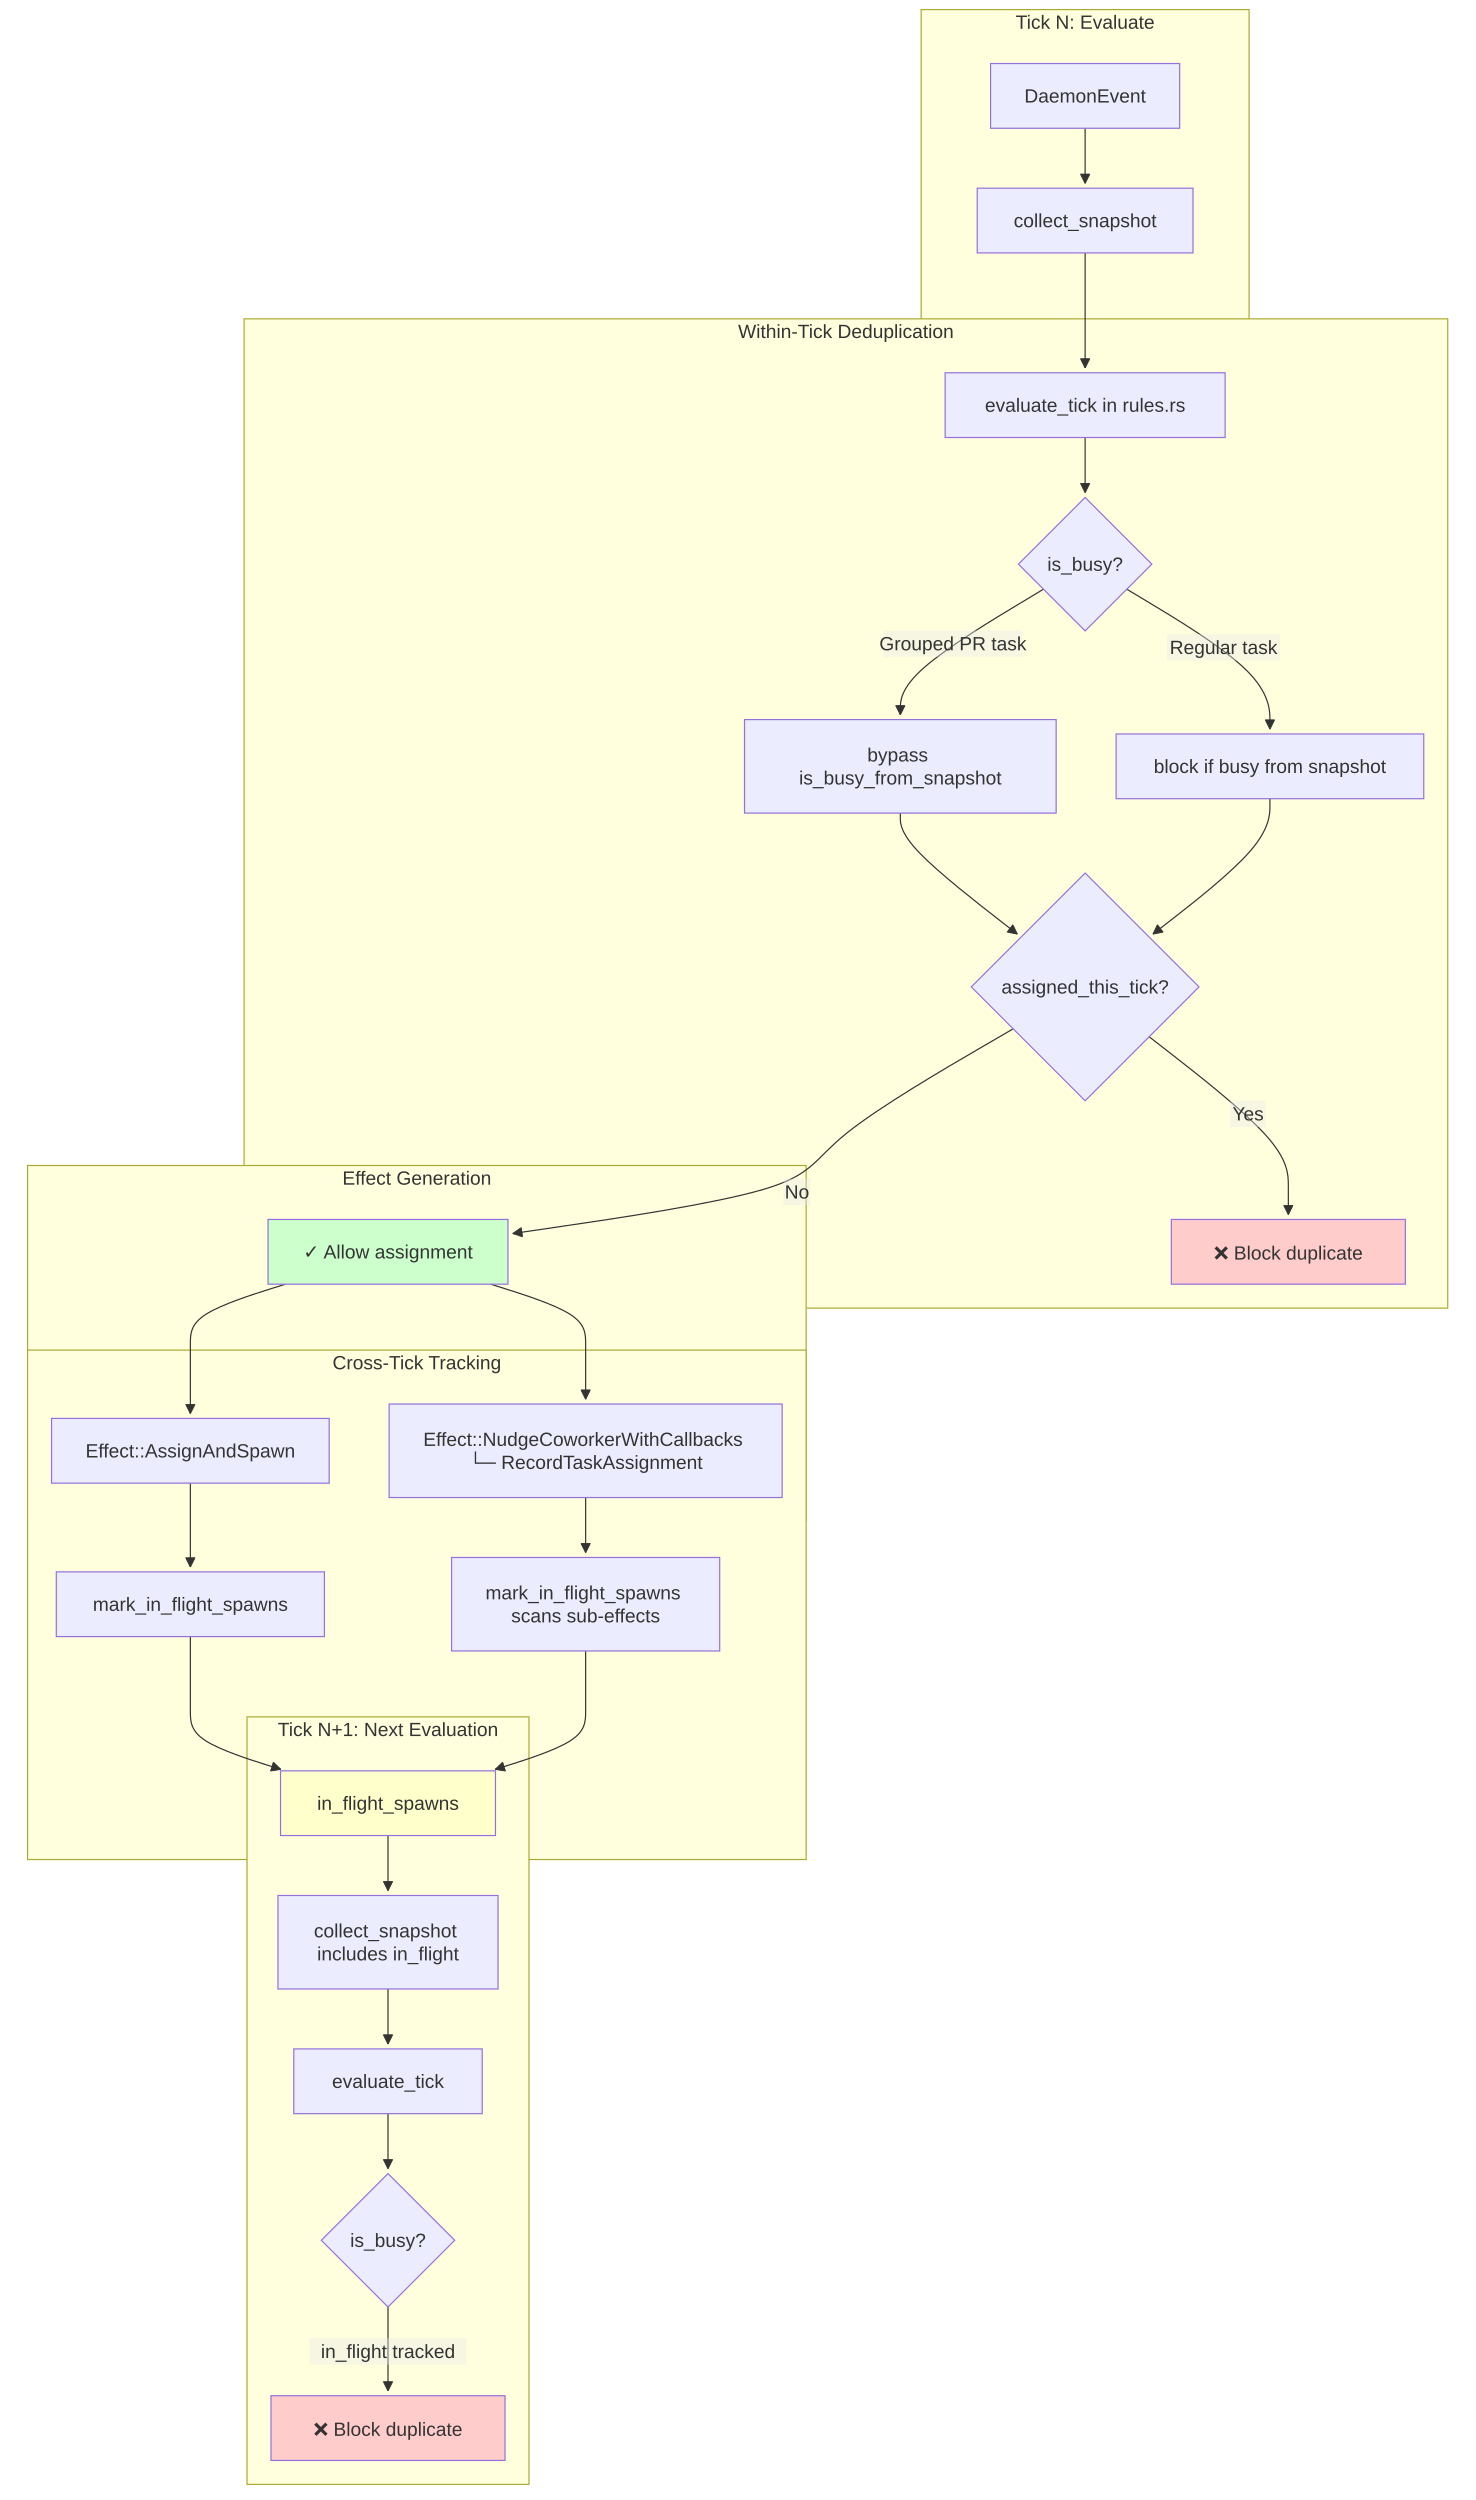
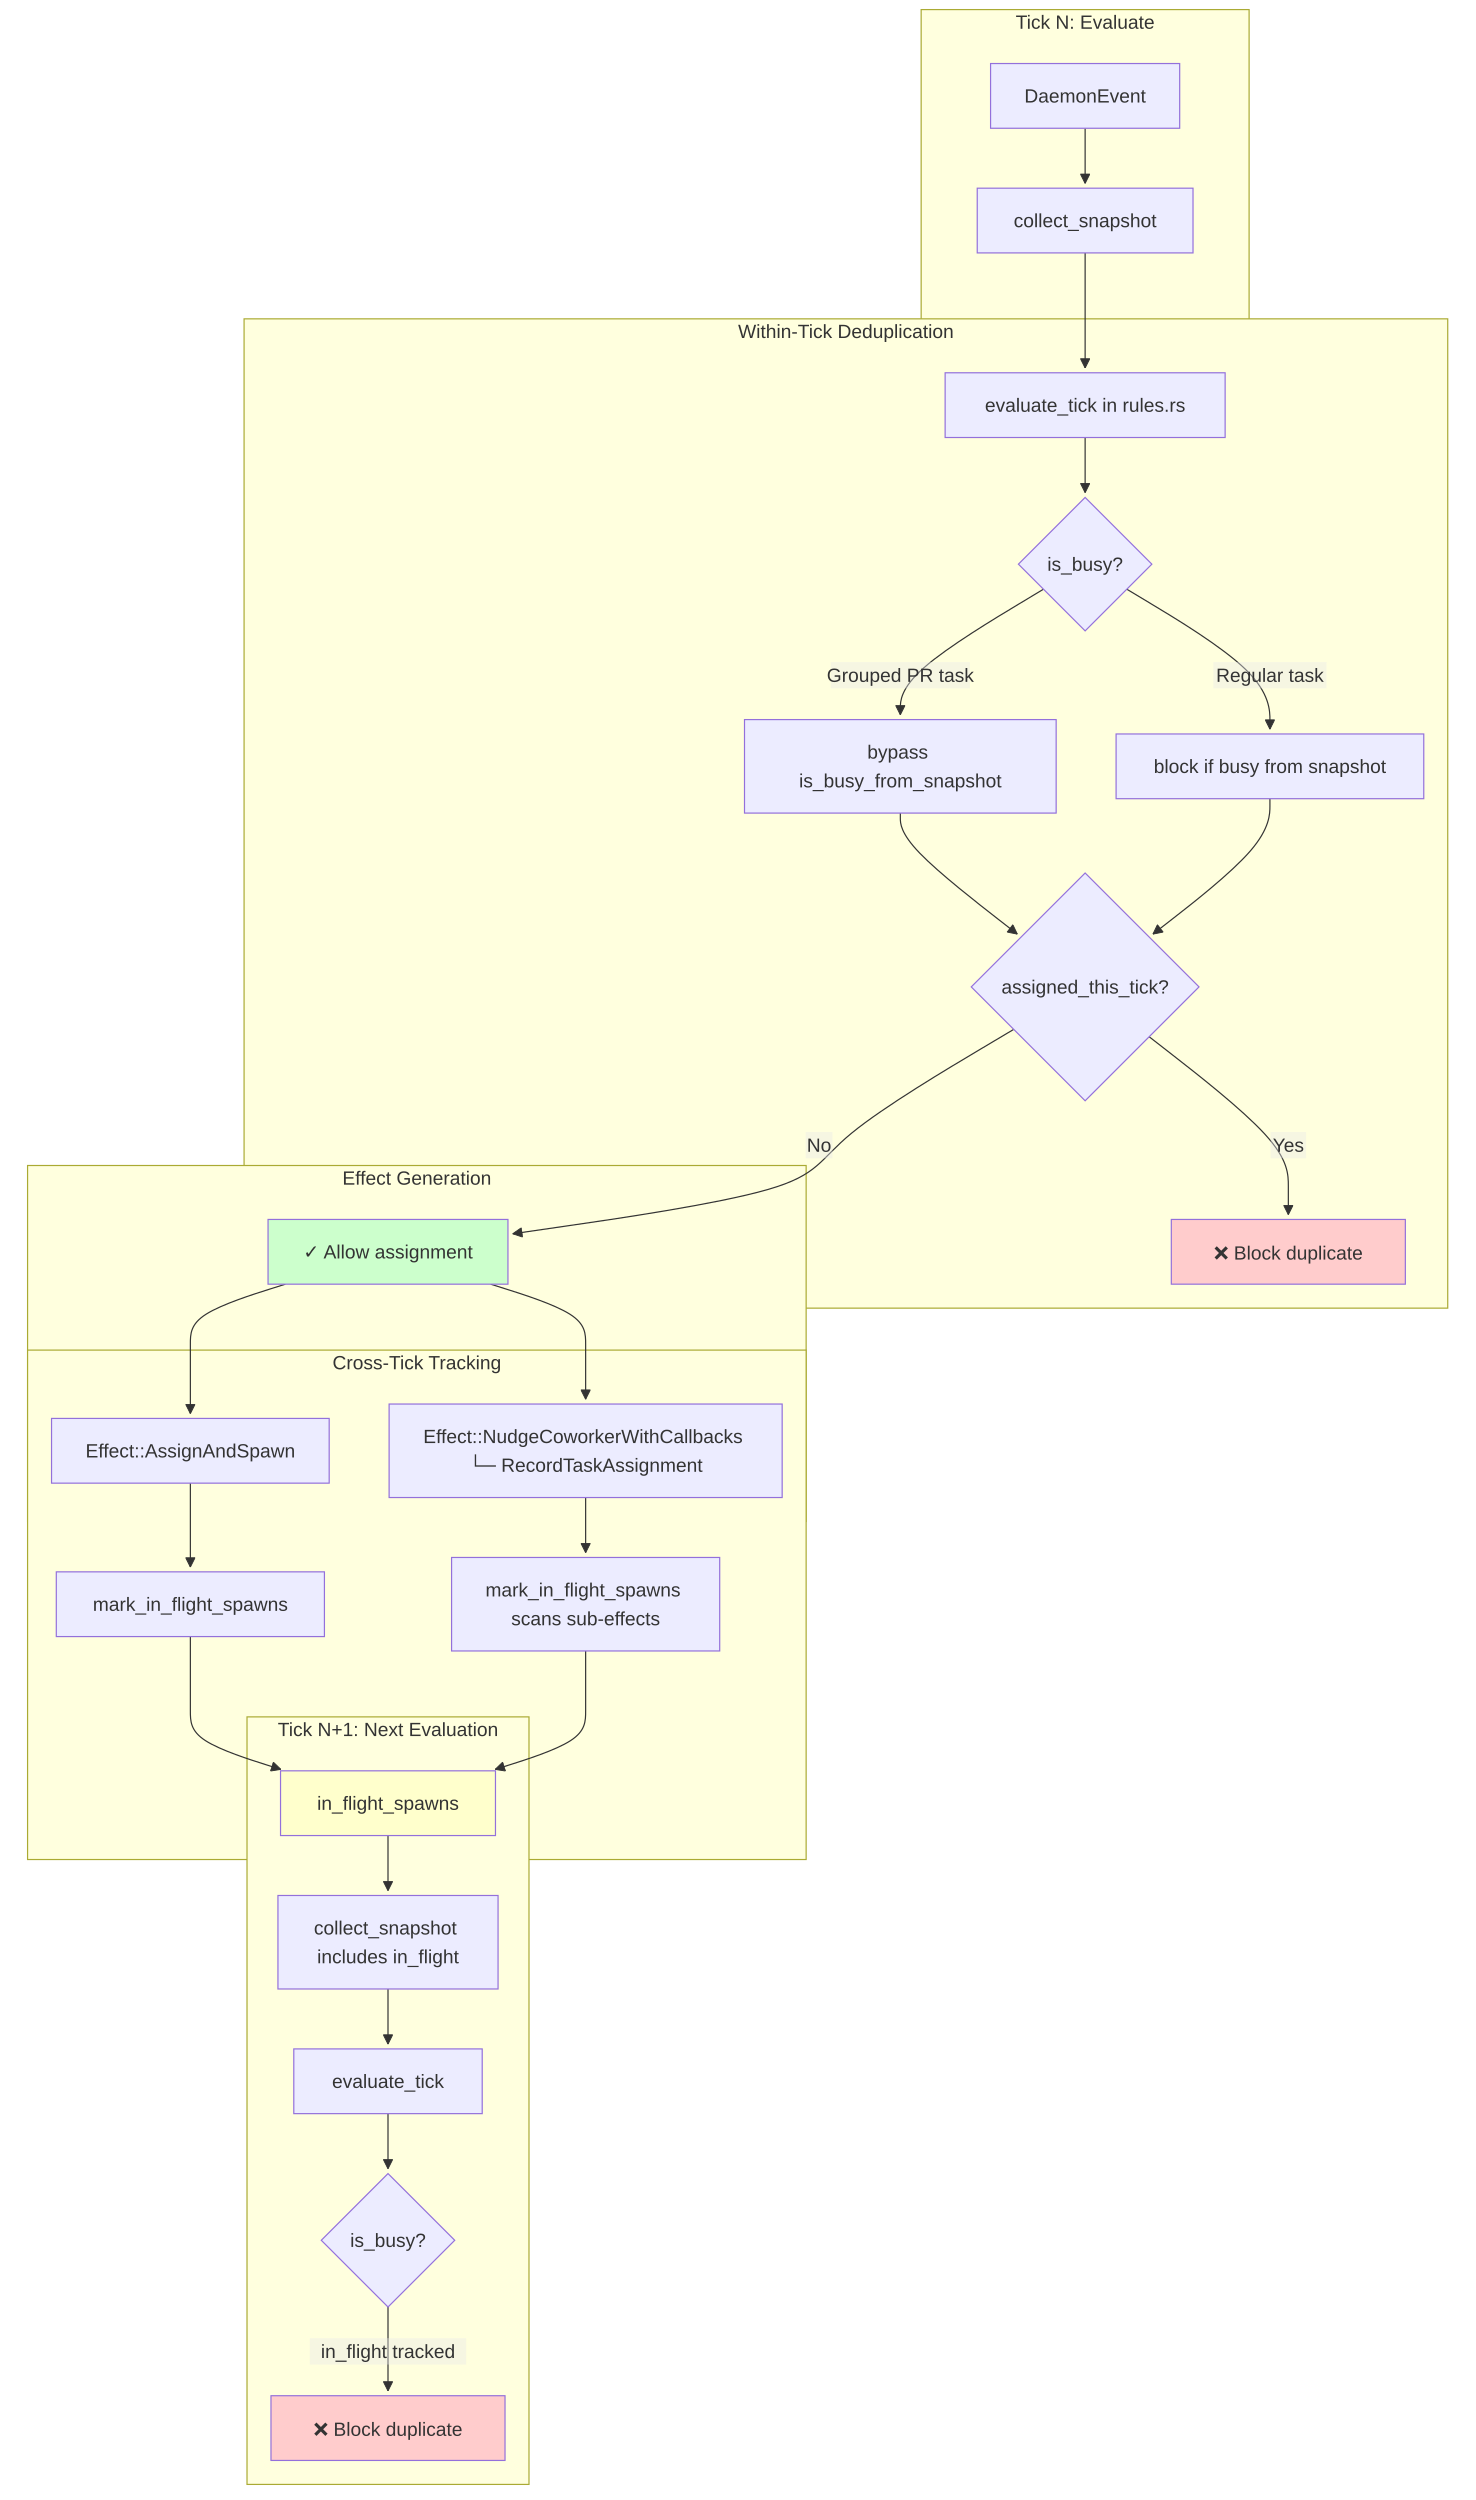
<svg xmlns="http://www.w3.org/2000/svg" width="1230.799" height="2085.672" viewBox="-8 -28 1230.799 2085.672" class="mermaid">
  <style>
.mermaid{font-family:trebuchet ms, verdana, arial, sans-serif;font-size:16px;fill:#333333;}
.error-icon{fill:#552222;}
.error-text{fill:#552222;stroke:#552222;}
.edge-thickness-normal{stroke-width:1px;}
.edge-thickness-thick{stroke-width:3.5px;}
.edge-pattern-solid{stroke-dasharray:0;}
.edge-thickness-invisible{stroke-width:0;fill:none;}
.edge-pattern-dashed{stroke-dasharray:3;}
.edge-pattern-dotted{stroke-dasharray:2;}
.marker{fill:#333333;stroke:#333333;}
.marker.cross{stroke:#333333;}
svg{font-family:trebuchet ms, verdana, arial, sans-serif;font-size:16px;}
p{margin:0;}
.label{font-family:trebuchet ms, verdana, arial, sans-serif;color:#333333;}
.cluster-label text{fill:#333333;}
.cluster-label span{color:#333333;}
.cluster-label span p{background-color:transparent;}
.label text,span{fill:#333333;color:#333333;}
.node rect,.node circle,.node ellipse,.node polygon,.node path{fill:#ECECFF;stroke:#9370DB;stroke-width:1px;}
.rough-node .label text,.node .label text,.image-shape .label,.icon-shape .label{text-anchor:middle;}
.node .katex path{fill:#000;stroke:#000;stroke-width:1px;}
.rough-node .label,.node .label,.image-shape .label,.icon-shape .label{text-align:center;}
.node.clickable{cursor:pointer;}
.root .anchor path{fill:#333333!important;stroke-width:0;stroke:#333333;}
.arrowheadPath{fill:#333333;}
.edgePath .path{stroke:#333333;stroke-width:2.0px;}
.flowchart-link{stroke:#333333;fill:none;}
.edgeLabel{background-color:rgba(232, 232, 232, 0.8);text-align:center;}
.edgeLabel p{background-color:rgba(232, 232, 232, 0.8);}
.edgeLabel rect{opacity:0.5;background-color:rgba(232, 232, 232, 0.8);fill:rgba(232, 232, 232, 0.8);}
.labelBkg{background-color:rgba(232, 232, 232, 0.5);}
.cluster rect{fill:#ffffde;stroke:#aaaa33;stroke-width:1px;}
.cluster text{fill:#333333;}
.cluster span{color:#333333;}
.flowchartTitleText{text-anchor:middle;font-size:18px;fill:#333333;}
rect.text{fill:none;stroke-width:0;}

  </style>
  <defs>
    <marker id="arrow_point" viewBox="0 0 10 10" refX="10" refY="5" markerWidth="8" markerHeight="8" orient="auto" markerUnits="userSpaceOnUse">
      <path d="M 0 0 L 10 5 L 0 10 z" class="marker" />
    </marker>
    <marker id="arrow_point_start" viewBox="0 0 10 10" refX="4.5" refY="5" markerWidth="8" markerHeight="8" orient="auto" markerUnits="userSpaceOnUse">
      <path d="M 0 5 L 10 10 L 10 0 z" class="marker" />
    </marker>
    <marker id="arrow_cross" viewBox="0 0 11 11" refX="12" refY="5.2" markerWidth="11" markerHeight="11" orient="auto" markerUnits="userSpaceOnUse">
      <path d="M 1 1 L 10 10 M 10 1 L 1 10" class="marker cross" fill="none" stroke-width="2" />
    </marker>
    <marker id="arrow_cross_start" viewBox="0 0 11 11" refX="-1" refY="5.2" markerWidth="11" markerHeight="11" orient="auto" markerUnits="userSpaceOnUse">
      <path d="M 1 1 L 10 10 M 10 1 L 1 10" class="marker cross" fill="none" stroke-width="2" />
    </marker>
    <marker id="arrow_circle" viewBox="0 0 10 10" refX="11" refY="5" markerWidth="11" markerHeight="11" orient="auto" markerUnits="userSpaceOnUse">
      <circle cx="5" cy="5" r="5" class="marker" />
    </marker>
    <marker id="arrow_circle_start" viewBox="0 0 10 10" refX="-1" refY="5" markerWidth="11" markerHeight="11" orient="auto" markerUnits="userSpaceOnUse">
      <circle cx="5" cy="5" r="5" class="marker" />
    </marker>
  </defs>
  <g class="root">
    <g class="clusters">
      <g class="cluster" id="subgraph-subGraph0">
        <rect x="760.492" y="-20" width="273.594" height="377" class="cluster" />
        <text x="897.289" y="-4" class="cluster-label" text-anchor="middle">Tick N: Evaluate</text>
      </g>
      <g class="cluster" id="subgraph-subGraph1">
        <rect x="195.623" y="238" width="1004.176" height="825.344" class="cluster" />
        <text x="697.711" y="254" class="cluster-label" text-anchor="middle">Within-Tick Deduplication</text>
      </g>
      <g class="cluster" id="subgraph-subGraph2">
        <rect x="15" y="944.344" width="649.539" height="297" class="cluster" />
        <text x="339.77" y="960.344" class="cluster-label" text-anchor="middle">Effect Generation</text>
      </g>
      <g class="cluster" id="subgraph-subGraph3">
        <rect x="15" y="1098.344" width="649.539" height="425" class="cluster" />
        <text x="339.77" y="1114.344" class="cluster-label" text-anchor="middle">Cross-Tick Tracking</text>
      </g>
      <g class="cluster" id="subgraph-subGraph4">
        <rect x="198.072" y="1404.344" width="235.25" height="640.328" class="cluster" />
        <text x="315.697" y="1420.344" class="cluster-label" text-anchor="middle">Tick N+1: Next Evaluation</text>
      </g>
    </g>
    <g class="edgePaths">
      <g class="edge" id="edge-L-Event-Snapshot-0">
        <path d="M897.289,79L897.289,83.167C897.289,87.333,897.289,95.667,897.289,103.333C897.289,111,897.289,118,897.289,121.5L897.289,125" class="edge-thickness-normal edge-pattern-solid edge-thickness-normal edge-pattern-solid flowchart-link" marker-end="url(#arrow_point)" />
      </g>
      <g class="edge" id="edge-L-Snapshot-Rules-0">
        <path d="M897.289,183L897.289,187.167C897.289,191.333,897.289,199.667,897.289,208C897.289,216.333,897.289,224.667,897.289,233C897.289,241.333,897.289,249.667,897.289,257.333C897.289,265,897.289,272,897.289,275.5L897.289,279" class="edge-thickness-normal edge-pattern-solid edge-thickness-normal edge-pattern-solid flowchart-link" marker-end="url(#arrow_point)" />
      </g>
      <g class="edge" id="edge-L-Rules-Check-0">
        <path d="M897.289,337L897.289,341.167C897.289,345.333,897.289,353.667,897.289,361.333C897.289,369,897.289,376,897.289,379.5L897.289,383" class="edge-thickness-normal edge-pattern-solid edge-thickness-normal edge-pattern-solid flowchart-link" marker-end="url(#arrow_point)" />
      </g>
      <g class="edge" id="edge-L-Check-Bypass-0">
        <path d="M862.522,463.561L842.621,475.522C822.721,487.483,782.92,511.406,763.02,528.867C743.119,546.328,743.119,557.328,743.119,562.828L743.119,568.328" class="edge-thickness-normal edge-pattern-solid edge-thickness-normal edge-pattern-solid flowchart-link" marker-end="url(#arrow_point)" />
      </g>
      <g class="edge" id="edge-L-Check-BlockSnap-0">
        <path d="M932.056,463.561L951.957,475.522C971.857,487.483,1011.658,511.406,1031.559,530.867C1051.459,550.328,1051.459,565.328,1051.459,572.828L1051.459,580.328" class="edge-thickness-normal edge-pattern-solid edge-thickness-normal edge-pattern-solid flowchart-link" marker-end="url(#arrow_point)" />
      </g>
      <g class="edge" id="edge-L-Bypass-AssignCheck-0">
        <path d="M743.119,650.328L743.119,654.495C743.119,658.661,743.119,666.995,759.384,683.822C775.649,700.65,808.18,725.972,824.445,738.633L840.71,751.294" class="edge-thickness-normal edge-pattern-solid edge-thickness-normal edge-pattern-solid flowchart-link" marker-end="url(#arrow_point)" />
      </g>
      <g class="edge" id="edge-L-BlockSnap-AssignCheck-0">
        <path d="M1051.459,638.328L1051.459,644.495C1051.459,650.661,1051.459,662.995,1035.194,681.822C1018.929,700.65,986.399,725.972,970.134,738.633L953.868,751.294" class="edge-thickness-normal edge-pattern-solid edge-thickness-normal edge-pattern-solid flowchart-link" marker-end="url(#arrow_point)" />
      </g>
      <g class="edge" id="edge-L-AssignCheck-Block1-0">
        <path d="M950.704,836.929L970.056,851.998C989.408,867.067,1028.112,897.205,1047.464,918.441C1066.817,939.677,1066.817,952.01,1066.817,961.677C1066.817,971.344,1066.817,978.344,1066.817,981.844L1066.817,985.344" class="edge-thickness-normal edge-pattern-solid edge-thickness-normal edge-pattern-solid flowchart-link" marker-end="url(#arrow_point)" />
      </g>
      <g class="edge" id="edge-L-AssignCheck-Allow1-0">
-         <path d="M837.248,830.303L809.477,846.476C781.705,862.65,726.162,894.997,698.391,917.337C670.619,939.677,670.619,952.01,628.804,964.303C586.989,976.596,503.359,988.849,461.544,994.976L419.729,1001.102" class="edge-thickness-normal edge-pattern-solid edge-thickness-normal edge-pattern-solid flowchart-link" marker-end="url(#arrow_point)" />
+         <path d="M837.712,830.767L810.647,846.863C783.581,862.959,729.45,895.151,702.384,917.414C675.318,939.677,675.318,952.01,632.72,964.337C590.122,976.663,504.926,988.982,462.328,995.141L419.73,1001.301" class="edge-thickness-normal edge-pattern-solid edge-thickness-normal edge-pattern-solid flowchart-link" marker-end="url(#arrow_point)" />
      </g>
      <g class="edge" id="edge-L-Allow1-Effect1-0">
        <path d="M230.084,1043.344L216.872,1047.51C203.66,1051.677,177.236,1060.01,164.024,1068.344C150.813,1076.677,150.813,1085.01,150.813,1093.344C150.813,1101.677,150.813,1110.01,150.813,1119.677C150.813,1129.344,150.813,1140.344,150.813,1145.844L150.813,1151.344" class="edge-thickness-normal edge-pattern-solid edge-thickness-normal edge-pattern-solid flowchart-link" marker-end="url(#arrow_point)" />
      </g>
      <g class="edge" id="edge-L-Allow1-Effect2-0">
        <path d="M401.311,1043.344L414.522,1047.51C427.734,1051.677,454.158,1060.01,467.37,1068.344C480.582,1076.677,480.582,1085.01,480.582,1093.344C480.582,1101.677,480.582,1110.01,480.582,1117.677C480.582,1125.344,480.582,1132.344,480.582,1135.844L480.582,1139.344" class="edge-thickness-normal edge-pattern-solid edge-thickness-normal edge-pattern-solid flowchart-link" marker-end="url(#arrow_point)" />
      </g>
      <g class="edge" id="edge-L-Effect1-Track1-0">
        <path d="M150.813,1209.344L150.813,1215.51C150.813,1221.677,150.813,1234.01,150.813,1245.677C150.813,1257.344,150.813,1268.344,150.813,1273.844L150.813,1279.344" class="edge-thickness-normal edge-pattern-solid edge-thickness-normal edge-pattern-solid flowchart-link" marker-end="url(#arrow_point)" />
      </g>
      <g class="edge" id="edge-L-Effect2-Track2-0">
        <path d="M480.582,1221.344L480.582,1225.51C480.582,1229.677,480.582,1238.01,480.582,1245.677C480.582,1253.344,480.582,1260.344,480.582,1263.844L480.582,1267.344" class="edge-thickness-normal edge-pattern-solid edge-thickness-normal edge-pattern-solid flowchart-link" marker-end="url(#arrow_point)" />
      </g>
      <g class="edge" id="edge-L-Track1-InFlight-0">
        <path d="M150.813,1337.344L150.813,1343.51C150.813,1349.677,150.813,1362.01,150.813,1372.344C150.813,1382.677,150.813,1391.01,150.813,1399.344C150.813,1407.677,150.813,1416.01,163.389,1424.143C175.965,1432.276,201.117,1440.208,213.693,1444.175L226.269,1448.141" class="edge-thickness-normal edge-pattern-solid edge-thickness-normal edge-pattern-solid flowchart-link" marker-end="url(#arrow_point)" />
      </g>
      <g class="edge" id="edge-L-Track2-InFlight-0">
        <path d="M480.582,1349.344L480.582,1353.51C480.582,1357.677,480.582,1366.01,480.582,1374.344C480.582,1382.677,480.582,1391.01,480.582,1399.344C480.582,1407.677,480.582,1416.01,468.006,1424.143C455.43,1432.276,430.278,1440.208,417.701,1444.175L405.125,1448.141" class="edge-thickness-normal edge-pattern-solid edge-thickness-normal edge-pattern-solid flowchart-link" marker-end="url(#arrow_point)" />
      </g>
      <g class="edge" id="edge-L-InFlight-NextSnapshot-0">
        <path d="M315.697,1503.344L315.697,1507.51C315.697,1511.677,315.697,1520.01,315.697,1527.677C315.697,1535.344,315.697,1542.344,315.697,1545.844L315.697,1549.344" class="edge-thickness-normal edge-pattern-solid edge-thickness-normal edge-pattern-solid flowchart-link" marker-end="url(#arrow_point)" />
      </g>
      <g class="edge" id="edge-L-NextSnapshot-NextRules-0">
        <path d="M315.697,1631.344L315.697,1635.51C315.697,1639.677,315.697,1648.01,315.697,1655.677C315.697,1663.344,315.697,1670.344,315.697,1673.844L315.697,1677.344" class="edge-thickness-normal edge-pattern-solid edge-thickness-normal edge-pattern-solid flowchart-link" marker-end="url(#arrow_point)" />
      </g>
      <g class="edge" id="edge-L-NextRules-Check2-0">
        <path d="M315.697,1735.344L315.697,1739.51C315.697,1743.677,315.697,1752.01,315.697,1759.677C315.697,1767.344,315.697,1774.344,315.697,1777.844L315.697,1781.344" class="edge-thickness-normal edge-pattern-solid edge-thickness-normal edge-pattern-solid flowchart-link" marker-end="url(#arrow_point)" />
      </g>
      <g class="edge" id="edge-L-Check2-Block2-0">
        <path d="M315.697,1896.672L315.697,1902.839C315.697,1909.005,315.697,1921.339,315.697,1933.005C315.697,1944.672,315.697,1955.672,315.697,1961.172L315.697,1966.672" class="edge-thickness-normal edge-pattern-solid edge-thickness-normal edge-pattern-solid flowchart-link" marker-end="url(#arrow_point)" />
      </g>
    </g>
    <g class="edgeLabels">
      <g class="edgeLabel" id="edge-label-L-Check-Bypass-0">
-         <rect x="728.964" y="497.975" width="116" height="22" class="edge-label-bg" />
-         <text x="786.964" y="508.975" class="edge-label" text-anchor="middle" dominant-baseline="central">Grouped PR task</text>
+         <rect x="685.119" y="524.328" width="116" height="22" class="edge-label-bg" />
+         <text x="743.119" y="535.328" class="edge-label" text-anchor="middle" dominant-baseline="central">Grouped PR task</text>
      </g>
      <g class="edgeLabel" id="edge-label-L-Check-BlockSnap-0">
-         <rect x="965.557" y="501.066" width="94.4" height="22" class="edge-label-bg" />
-         <text x="1012.757" y="512.066" class="edge-label" text-anchor="middle" dominant-baseline="central">Regular task</text>
+         <rect x="1004.259" y="524.328" width="94.4" height="22" class="edge-label-bg" />
+         <text x="1051.459" y="535.328" class="edge-label" text-anchor="middle" dominant-baseline="central">Regular task</text>
      </g>
      <g class="edgeLabel" id="edge-label-L-AssignCheck-Block1-0">
-         <rect x="1018.419" y="890.182" width="29.6" height="22" class="edge-label-bg" />
-         <text x="1033.219" y="901.182" class="edge-label" text-anchor="middle" dominant-baseline="central">Yes</text>
+         <rect x="1052.017" y="916.344" width="29.6" height="22" class="edge-label-bg" />
+         <text x="1066.817" y="927.344" class="edge-label" text-anchor="middle" dominant-baseline="central">Yes</text>
      </g>
      <g class="edgeLabel" id="edge-label-L-AssignCheck-Allow1-0">
-         <rect x="645.695" y="955.355" width="22.4" height="22" class="edge-label-bg" />
-         <text x="656.895" y="966.355" class="edge-label" text-anchor="middle" dominant-baseline="central">No</text>
+         <rect x="664.118" y="916.344" width="22.4" height="22" class="edge-label-bg" />
+         <text x="675.318" y="927.344" class="edge-label" text-anchor="middle" dominant-baseline="central">No</text>
      </g>
      <g class="edgeLabel" id="edge-label-L-Check2-Block2-0">
        <rect x="250.497" y="1922.672" width="130.4" height="22" class="edge-label-bg" />
        <text x="315.697" y="1933.672" class="edge-label" text-anchor="middle" dominant-baseline="central">in_flight tracked</text>
      </g>
    </g>
    <g class="nodes">
      <g class="node default" id="node-Event">
        <rect x="818.402" y="25" width="157.773" height="54" />
        <text x="897.289" y="52" class="label" text-anchor="middle" dominant-baseline="central">DaemonEvent</text>
      </g>
      <g class="node default" id="node-Snapshot">
        <rect x="807.281" y="129" width="180.016" height="54" />
        <text x="897.289" y="156" class="label" text-anchor="middle" dominant-baseline="central">collect_snapshot</text>
      </g>
      <g class="node default" id="node-Rules">
        <rect x="780.492" y="283" width="233.594" height="54" />
        <text x="897.289" y="310" class="label" text-anchor="middle" dominant-baseline="central">evaluate_tick in rules.rs</text>
      </g>
      <g class="node default" id="node-Check">
        <polygon points="897.289,387 952.953,442.664 897.289,498.328 841.625,442.664" />
        <text x="897.289" y="442.664" class="label" text-anchor="middle" dominant-baseline="central">is_busy?</text>
      </g>
      <g class="node default" id="node-Bypass">
        <rect x="613.119" y="572.328" width="260" height="78" />
        <text x="743.119" y="611.328" class="label" text-anchor="middle" dominant-baseline="central">
-           <tspan x="743.119" y="611.328" dy="-0.6em">bypass</tspan>
-           <tspan x="743.119" dy="1.2em">is_busy_from_snapshot</tspan>
+           <tspan x="743.119" y="611.328" dy="-0.75em">bypass</tspan>
+           <tspan x="743.119" dy="1.5em">is_busy_from_snapshot</tspan>
        </text>
      </g>
      <g class="node default" id="node-BlockSnap">
        <rect x="923.119" y="584.328" width="256.68" height="54" />
        <text x="1051.459" y="611.328" class="label" text-anchor="middle" dominant-baseline="central">block if busy from snapshot</text>
      </g>
      <g class="node default" id="node-AssignCheck">
        <polygon points="897.289,700.328 992.297,795.336 897.289,890.344 802.281,795.336" />
        <text x="897.289" y="795.336" class="label" text-anchor="middle" dominant-baseline="central">assigned_this_tick?</text>
      </g>
      <g class="node default" id="node-Block1">
        <rect x="969.192" y="989.344" width="195.25" height="54" style="fill:#ffcccc !important" />
        <text x="1066.817" y="1016.344" class="label" text-anchor="middle" dominant-baseline="central">❌ Block duplicate</text>
      </g>
      <g class="node default" id="node-Allow1">
        <rect x="215.623" y="989.344" width="200.148" height="54" style="fill:#ccffcc !important" />
        <text x="315.697" y="1016.344" class="label" text-anchor="middle" dominant-baseline="central">✓ Allow assignment</text>
      </g>
      <g class="node default" id="node-Effect1">
        <rect x="35" y="1155.344" width="231.625" height="54" />
        <text x="150.813" y="1182.344" class="label" text-anchor="middle" dominant-baseline="central">Effect::AssignAndSpawn</text>
      </g>
      <g class="node default" id="node-Effect2">
        <rect x="316.625" y="1143.344" width="327.914" height="78" />
        <text x="480.582" y="1182.344" class="label" text-anchor="middle" dominant-baseline="central">
-           <tspan x="480.582" y="1182.344" dy="-0.6em">Effect::NudgeCoworkerWithCallbacks</tspan>
-           <tspan x="480.582" dy="1.2em">└─ RecordTaskAssignment</tspan>
+           <tspan x="480.582" y="1182.344" dy="-0.75em">Effect::NudgeCoworkerWithCallbacks</tspan>
+           <tspan x="480.582" dy="1.5em">└─ RecordTaskAssignment</tspan>
        </text>
      </g>
      <g class="node default" id="node-Track1">
        <rect x="38.969" y="1283.344" width="223.688" height="54" />
        <text x="150.813" y="1310.344" class="label" text-anchor="middle" dominant-baseline="central">mark_in_flight_spawns</text>
      </g>
      <g class="node default" id="node-Track2">
        <rect x="368.738" y="1271.344" width="223.688" height="78" />
        <text x="480.582" y="1310.344" class="label" text-anchor="middle" dominant-baseline="central">
-           <tspan x="480.582" y="1310.344" dy="-0.6em">mark_in_flight_spawns</tspan>
-           <tspan x="480.582" dy="1.2em">scans sub-effects</tspan>
+           <tspan x="480.582" y="1310.344" dy="-0.75em">mark_in_flight_spawns</tspan>
+           <tspan x="480.582" dy="1.5em">scans sub-effects</tspan>
        </text>
      </g>
      <g class="node default" id="node-InFlight">
        <rect x="226.037" y="1449.344" width="179.32" height="54" style="fill:#ffffcc !important" />
        <text x="315.697" y="1476.344" class="label" text-anchor="middle" dominant-baseline="central">in_flight_spawns</text>
      </g>
      <g class="node default" id="node-NextSnapshot">
        <rect x="223.881" y="1553.344" width="183.633" height="78" />
        <text x="315.697" y="1592.344" class="label" text-anchor="middle" dominant-baseline="central">
-           <tspan x="315.697" y="1592.344" dy="-0.6em">collect_snapshot</tspan>
-           <tspan x="315.697" dy="1.2em">includes in_flight</tspan>
+           <tspan x="315.697" y="1592.344" dy="-0.75em">collect_snapshot</tspan>
+           <tspan x="315.697" dy="1.5em">includes in_flight</tspan>
        </text>
      </g>
      <g class="node default" id="node-NextRules">
        <rect x="237.1" y="1681.344" width="157.195" height="54" />
        <text x="315.697" y="1708.344" class="label" text-anchor="middle" dominant-baseline="central">evaluate_tick</text>
      </g>
      <g class="node default" id="node-Check2">
        <polygon points="315.697,1785.344 371.361,1841.008 315.697,1896.672 260.033,1841.008" />
        <text x="315.697" y="1841.008" class="label" text-anchor="middle" dominant-baseline="central">is_busy?</text>
      </g>
      <g class="node default" id="node-Block2">
        <rect x="218.072" y="1970.672" width="195.25" height="54" style="fill:#ffcccc !important" />
        <text x="315.697" y="1997.672" class="label" text-anchor="middle" dominant-baseline="central">❌ Block duplicate</text>
      </g>
    </g>
  </g>
</svg>
